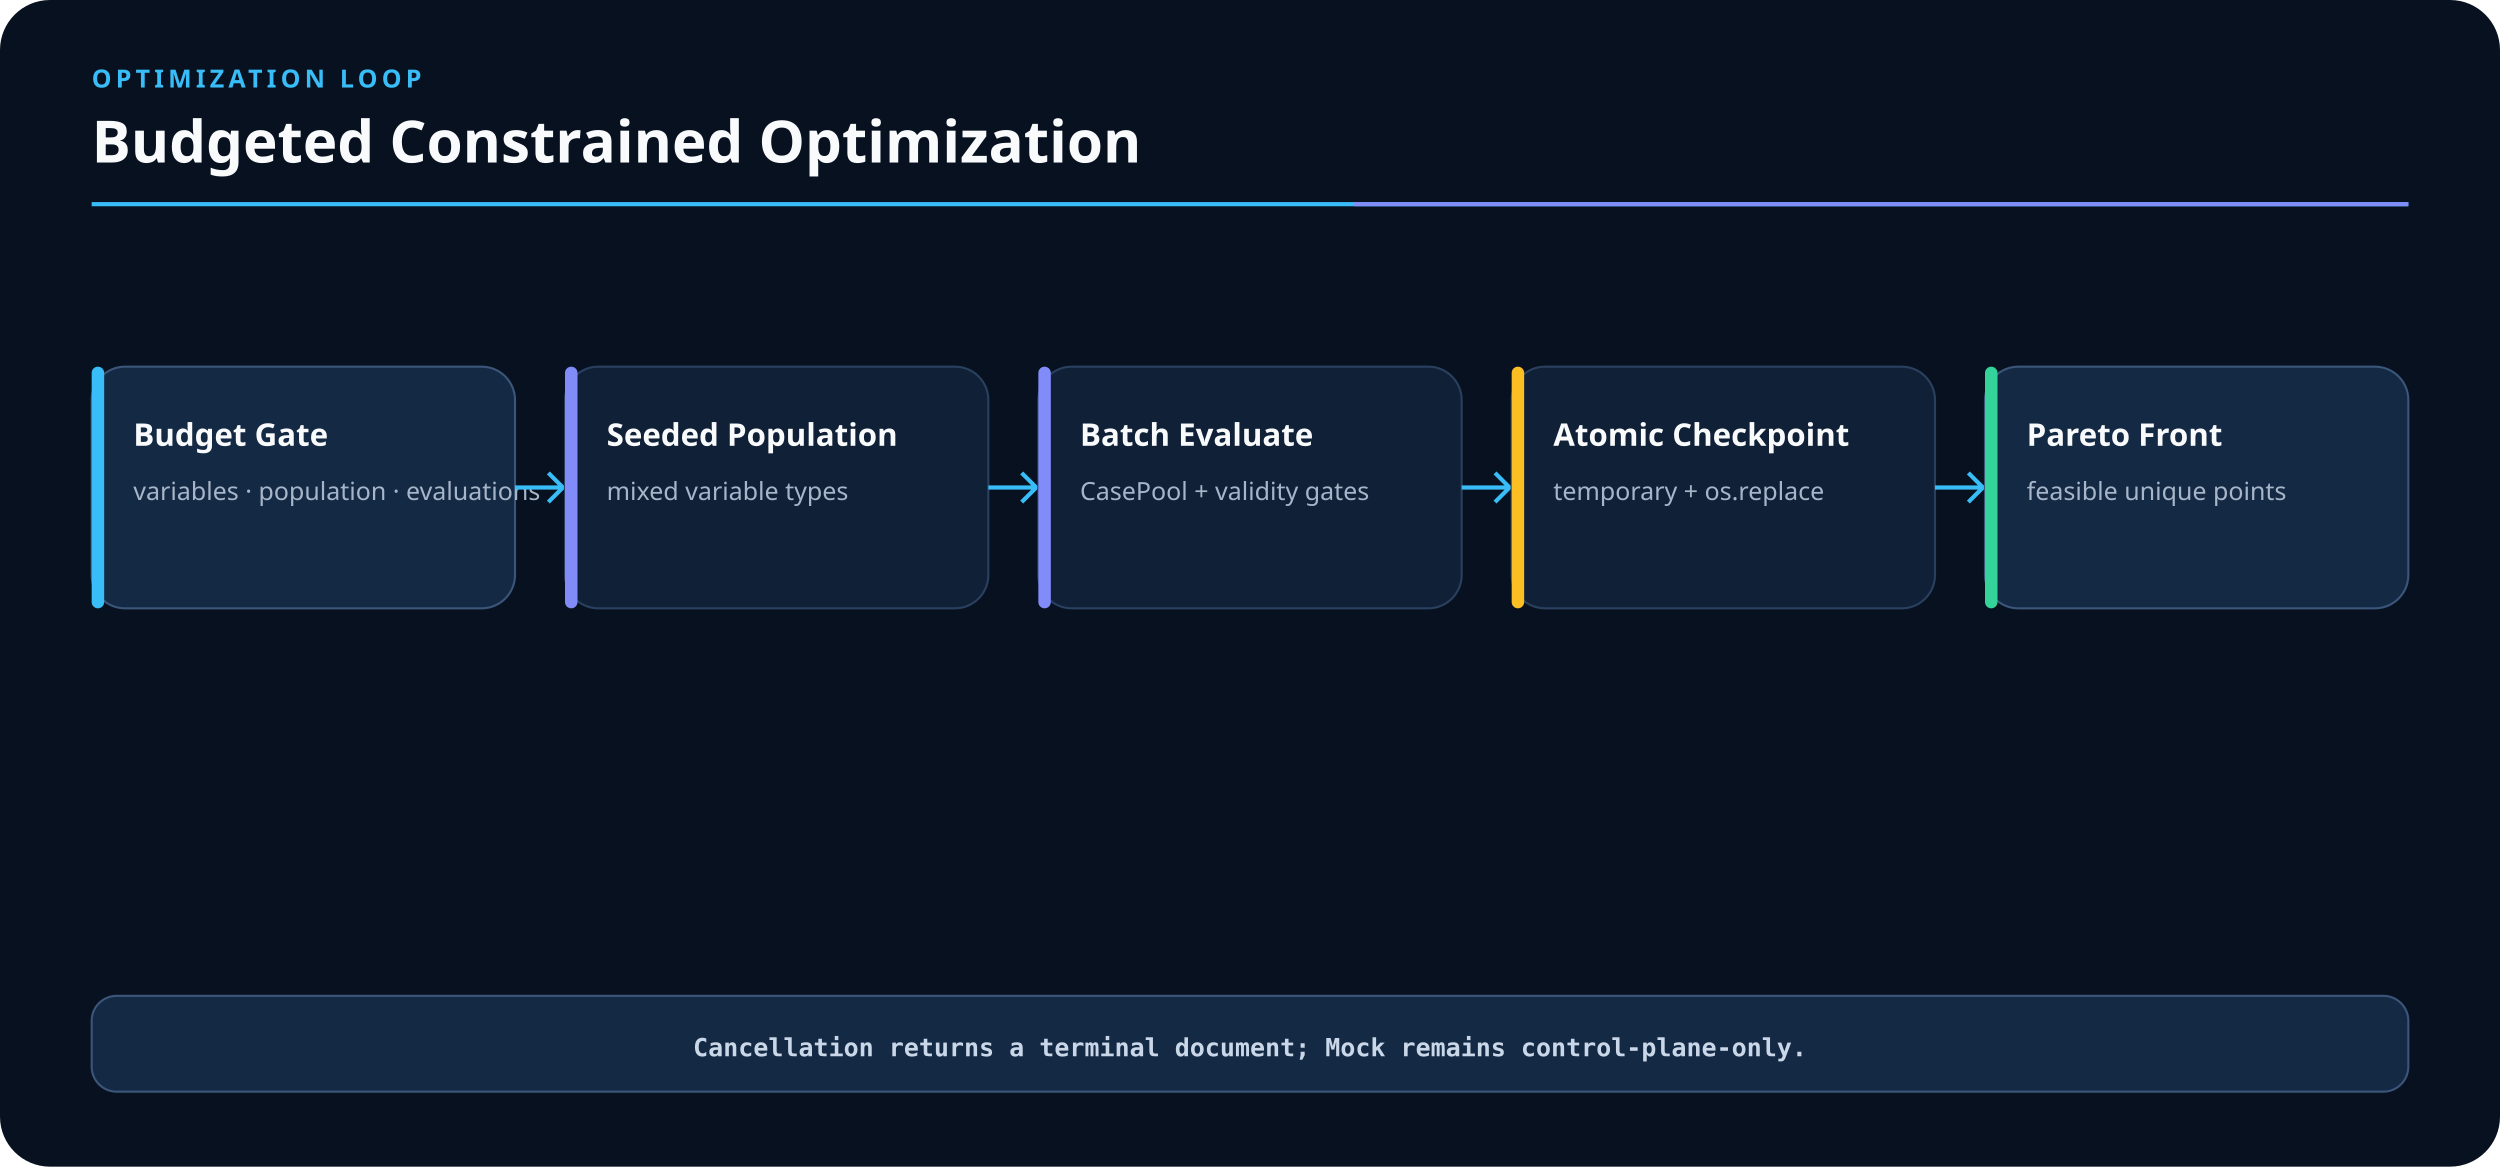
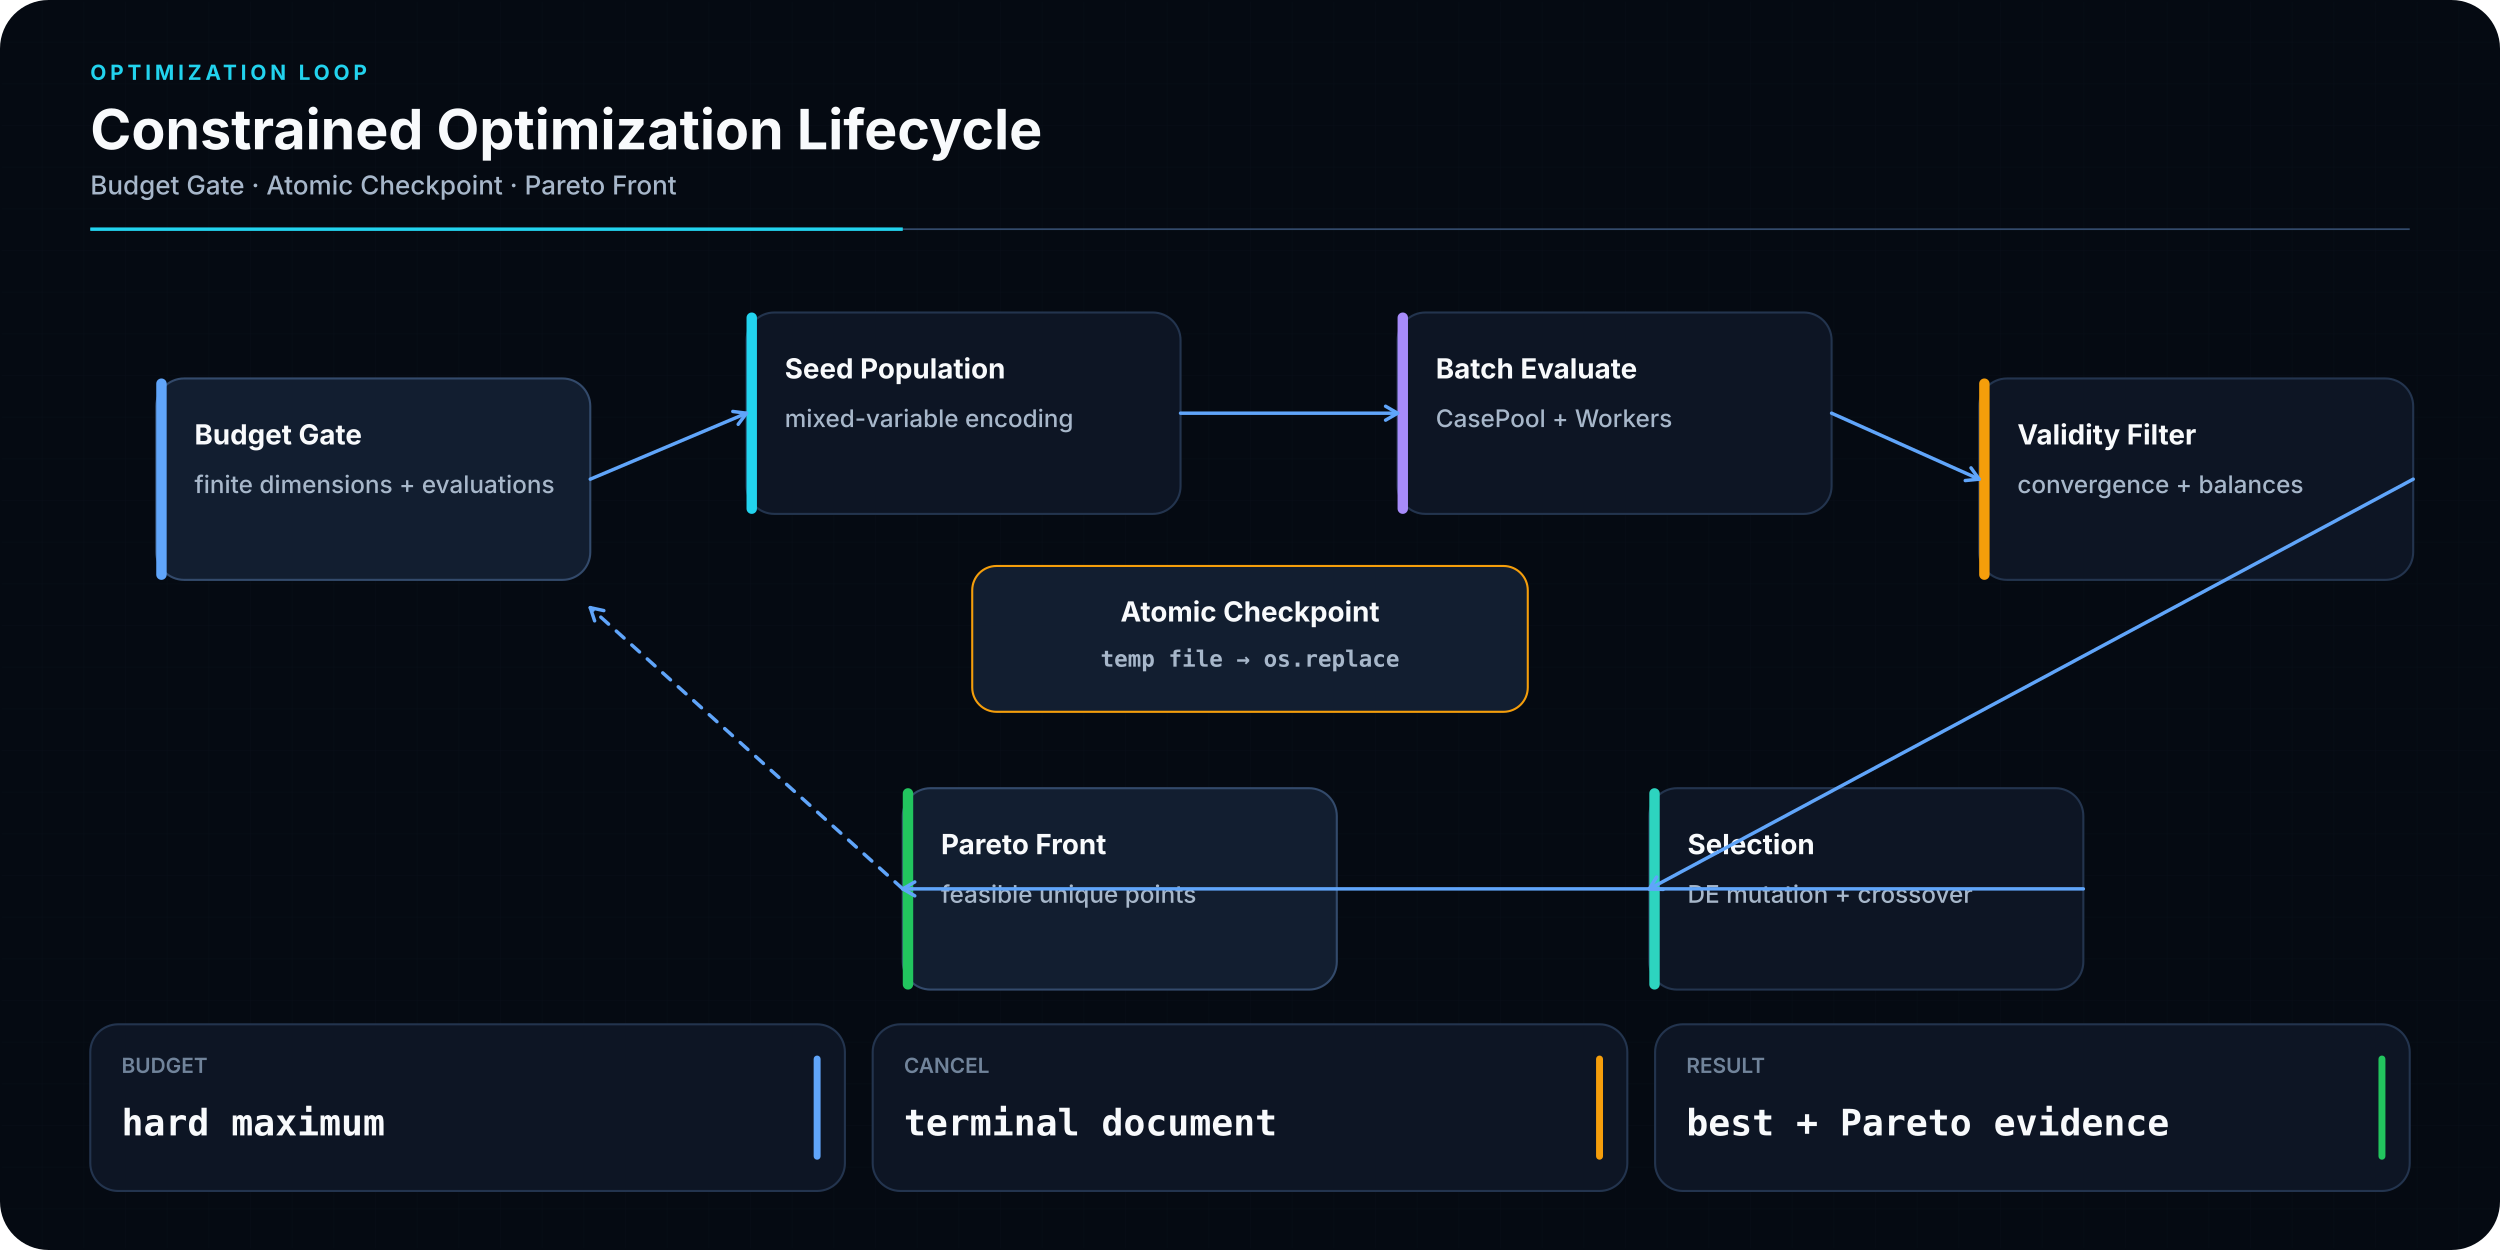
- <svg xmlns="http://www.w3.org/2000/svg" viewBox="0 0 1200 560" role="img" aria-labelledby="title desc">
-   <style>.h{font:700 28px system-ui,sans-serif;fill:#F8FAFC}.e{font:700 12px system-ui,sans-serif;fill:#38BDF8;letter-spacing:2px}.l{font:650 15px system-ui,sans-serif;fill:#F8FAFC}.s{font:500 12px system-ui,sans-serif;fill:#A7B5C8}.m{font:600 12px monospace;fill:#C9D7E8}.c{fill:#102036;stroke:#2A405F}.d{fill:#142944;stroke:#3B567A}</style>
-   <rect width="1200" height="560" rx="24" fill="#07111F" />
-   <text x="44" y="42" class="e">OPTIMIZATION LOOP</text>
-   <text x="44" y="78" class="h">Budgeted Constrained Optimization</text>
-   <path d="M44 98H1156" stroke="#38BDF8" stroke-width="2" />
-   <path d="M650 98H1156" stroke="#818CF8" stroke-width="2" />
-   <rect x="44.0" y="176" width="203.2" height="116" rx="16" class="d" />
-   <rect x="44.0" y="176" width="6" height="116" rx="3" fill="#38BDF8" />
-   <text x="64.0" y="214" class="l">Budget Gate</text>
-   <text x="64.0" y="240" class="s">variables · population · evaluations</text>
-   <path d="M247.2 234.0h23m-7-7 7 7-7 7" fill="none" stroke="#38BDF8" stroke-width="2" />
-   <rect x="271.2" y="176" width="203.2" height="116" rx="16" class="c" />
-   <rect x="271.2" y="176" width="6" height="116" rx="3" fill="#818CF8" />
-   <text x="291.2" y="214" class="l">Seeded Population</text>
-   <text x="291.2" y="240" class="s">mixed variable types</text>
-   <path d="M474.4 234.0h23m-7-7 7 7-7 7" fill="none" stroke="#38BDF8" stroke-width="2" />
-   <rect x="498.4" y="176" width="203.2" height="116" rx="16" class="c" />
-   <rect x="498.4" y="176" width="6" height="116" rx="3" fill="#818CF8" />
-   <text x="518.4" y="214" class="l">Batch Evaluate</text>
-   <text x="518.4" y="240" class="s">CasePool + validity gates</text>
-   <path d="M701.6 234.0h23m-7-7 7 7-7 7" fill="none" stroke="#38BDF8" stroke-width="2" />
-   <rect x="725.6" y="176" width="203.2" height="116" rx="16" class="c" />
-   <rect x="725.6" y="176" width="6" height="116" rx="3" fill="#FBBF24" />
-   <text x="745.6" y="214" class="l">Atomic Checkpoint</text>
-   <text x="745.6" y="240" class="s">temporary + os.replace</text>
-   <path d="M928.8 234.0h23m-7-7 7 7-7 7" fill="none" stroke="#38BDF8" stroke-width="2" />
-   <rect x="952.8" y="176" width="203.2" height="116" rx="16" class="d" />
-   <rect x="952.8" y="176" width="6" height="116" rx="3" fill="#34D399" />
-   <text x="972.8" y="214" class="l">Pareto Front</text>
-   <text x="972.8" y="240" class="s">feasible unique points</text>
-   <rect x="44" y="478" width="1112" height="46" rx="12" class="d" />
-   <text x="600" y="507" class="m" text-anchor="middle">Cancellation returns a terminal document; Mock remains control-plane-only.</text>
+ <svg xmlns="http://www.w3.org/2000/svg" viewBox="0 0 1440 720" role="img" aria-labelledby="title desc" data-design-system="ui-ux-pro-max" data-visual-version="3">
+   <style>
+ .txt{font-family:Inter,"Segoe UI",Arial,sans-serif;fill:#F8FAFC}
+ .mono{font-family:"JetBrains Mono",Consolas,monospace;fill:#A7B7CA}
+ .eyebrow{font-family:Inter,"Segoe UI",Arial,sans-serif;font-size:12px;font-weight:700;letter-spacing:2.2px;fill:#22D3EE}
+ .title{font-family:Inter,"Segoe UI",Arial,sans-serif;font-size:32px;font-weight:700;fill:#F8FAFC}
+ .subtitle{font-family:Inter,"Segoe UI",Arial,sans-serif;font-size:15px;font-weight:500;fill:#A7B7CA}
+ .label{font-family:Inter,"Segoe UI",Arial,sans-serif;font-size:16px;font-weight:700;fill:#F8FAFC}
+ .body{font-family:Inter,"Segoe UI",Arial,sans-serif;font-size:14px;font-weight:500;fill:#A7B7CA}
+ .small{font-family:Inter,"Segoe UI",Arial,sans-serif;font-size:12px;font-weight:600;fill:#71849B}
+ .code{font-family:"JetBrains Mono",Consolas,monospace;font-size:13px;font-weight:600;fill:#A7B7CA}
+ .value{font-family:"JetBrains Mono",Consolas,monospace;font-size:21px;font-weight:700;fill:#F8FAFC}
+ .panel{fill:#0D1524;stroke:#23344E;stroke-width:1.2}
+ .panel2{fill:#121E30;stroke:#334A6B;stroke-width:1.2}
+ .gridline{stroke:#23344E;stroke-width:1;opacity:.55}
+ .arrow{fill:none;stroke:#60A5FA;stroke-width:2;stroke-linecap:round;stroke-linejoin:round}
+ .arrow2{fill:none;stroke:#22D3EE;stroke-width:2;stroke-linecap:round;stroke-linejoin:round}
+ </style>
+   <rect width="1440" height="720" rx="28" fill="#050A12" />
+   <defs>
+     <pattern id="microgrid" width="24" height="24" patternUnits="userSpaceOnUse">
+       <path d="M24 0H0V24" fill="none" stroke="#23344E" stroke-width=".6" opacity=".22" />
+     </pattern>
+   </defs>
+   <rect x="1" y="1" width="1438" height="718" rx="27" fill="url(#microgrid)" opacity=".45" />
+   <text x="52" y="46" class="eyebrow">OPTIMIZATION LOOP</text>
+   <text x="52" y="86" class="title">Constrained Optimization Lifecycle</text>
+   <text x="52" y="112" class="subtitle">Budget Gate · Atomic Checkpoint · Pareto Front</text>
+   <path d="M52 132H1388" stroke="#334A6B" stroke-width="1" />
+   <path d="M52 132H520" stroke="#22D3EE" stroke-width="2" />
+   <rect x="90" y="218" width="250" height="116" rx="16" class="panel2" />
+   <rect x="90" y="218" width="6" height="116" rx="3" fill="#60A5FA" />
+   <text x="112" y="256" class="label">Budget Gate</text>
+   <text x="112" y="284" class="body">
+     <tspan x="112" dy="0">finite dimensions + evaluations</tspan>
+   </text>
+   <rect x="430" y="180" width="250" height="116" rx="16" class="panel" />
+   <rect x="430" y="180" width="6" height="116" rx="3" fill="#22D3EE" />
+   <text x="452" y="218" class="label">Seed Population</text>
+   <text x="452" y="246" class="body">
+     <tspan x="452" dy="0">mixed-variable encoding</tspan>
+   </text>
+   <rect x="805" y="180" width="250" height="116" rx="16" class="panel" />
+   <rect x="805" y="180" width="6" height="116" rx="3" fill="#A78BFA" />
+   <text x="827" y="218" class="label">Batch Evaluate</text>
+   <text x="827" y="246" class="body">
+     <tspan x="827" dy="0">CasePool + Workers</tspan>
+   </text>
+   <rect x="1140" y="218" width="250" height="116" rx="16" class="panel" />
+   <rect x="1140" y="218" width="6" height="116" rx="3" fill="#F59E0B" />
+   <text x="1162" y="256" class="label">Validity Filter</text>
+   <text x="1162" y="284" class="body">
+     <tspan x="1162" dy="0">convergence + balances</tspan>
+   </text>
+   <rect x="950" y="454" width="250" height="116" rx="16" class="panel" />
+   <rect x="950" y="454" width="6" height="116" rx="3" fill="#2DD4BF" />
+   <text x="972" y="492" class="label">Selection</text>
+   <text x="972" y="520" class="body">
+     <tspan x="972" dy="0">DE mutation + crossover</tspan>
+   </text>
+   <rect x="520" y="454" width="250" height="116" rx="16" class="panel2" />
+   <rect x="520" y="454" width="6" height="116" rx="3" fill="#22C55E" />
+   <text x="542" y="492" class="label">Pareto Front</text>
+   <text x="542" y="520" class="body">
+     <tspan x="542" dy="0">feasible unique points</tspan>
+   </text>
+   <path d="M340 276L430 238" fill="none" stroke="#60A5FA" stroke-width="2" stroke-linecap="round" />
+   <path d="M430 238L425.2 244.4M430 238L422.1 237.0" fill="none" stroke="#60A5FA" stroke-width="2" stroke-linecap="round" />
+   <path d="M680 238L805 238" fill="none" stroke="#60A5FA" stroke-width="2" stroke-linecap="round" />
+   <path d="M805 238L798.1 242.0M805 238L798.1 234.0" fill="none" stroke="#60A5FA" stroke-width="2" stroke-linecap="round" />
+   <path d="M1055 238L1140 276" fill="none" stroke="#60A5FA" stroke-width="2" stroke-linecap="round" />
+   <path d="M1140 276L1132.0 276.8M1140 276L1135.3 269.5" fill="none" stroke="#60A5FA" stroke-width="2" stroke-linecap="round" />
+   <path d="M1390 276L950 512" fill="none" stroke="#60A5FA" stroke-width="2" stroke-linecap="round" />
+   <path d="M950 512L954.2 505.2M950 512L958.0 512.3" fill="none" stroke="#60A5FA" stroke-width="2" stroke-linecap="round" />
+   <path d="M1200 512L520 512" fill="none" stroke="#60A5FA" stroke-width="2" stroke-linecap="round" />
+   <path d="M520 512L526.9 508.0M520 512L526.9 516.0" fill="none" stroke="#60A5FA" stroke-width="2" stroke-linecap="round" />
+   <path d="M520 512L340 350" fill="none" stroke="#60A5FA" stroke-width="2" stroke-linecap="round" stroke-dasharray="6 6" />
+   <path d="M340 350L347.8 351.7M340 350L342.5 357.6" fill="none" stroke="#60A5FA" stroke-width="2" stroke-linecap="round" />
+   <rect x="560" y="326" width="320" height="84" rx="14" fill="#121E30" stroke="#F59E0B" stroke-width="1.2" />
+   <text x="720" y="358" class="label" text-anchor="middle">Atomic Checkpoint</text>
+   <text x="720" y="384" class="code" text-anchor="middle">temp file → os.replace</text>
+   <rect x="52.0" y="590" width="434.667" height="96" rx="16" class="panel" />
+   <text x="70.0" y="618" class="small">BUDGET</text>
+   <text x="70.0" y="654" class="value">hard maximum</text>
+   <rect x="468.667" y="608" width="4" height="60" rx="2" fill="#60A5FA" />
+   <rect x="502.667" y="590" width="434.667" height="96" rx="16" class="panel" />
+   <text x="520.667" y="618" class="small">CANCEL</text>
+   <text x="520.667" y="654" class="value">terminal document</text>
+   <rect x="919.333" y="608" width="4" height="60" rx="2" fill="#F59E0B" />
+   <rect x="953.333" y="590" width="434.667" height="96" rx="16" class="panel" />
+   <text x="971.333" y="618" class="small">RESULT</text>
+   <text x="971.333" y="654" class="value">best + Pareto evidence</text>
+   <rect x="1370.0" y="608" width="4" height="60" rx="2" fill="#22C55E" />
</svg>
